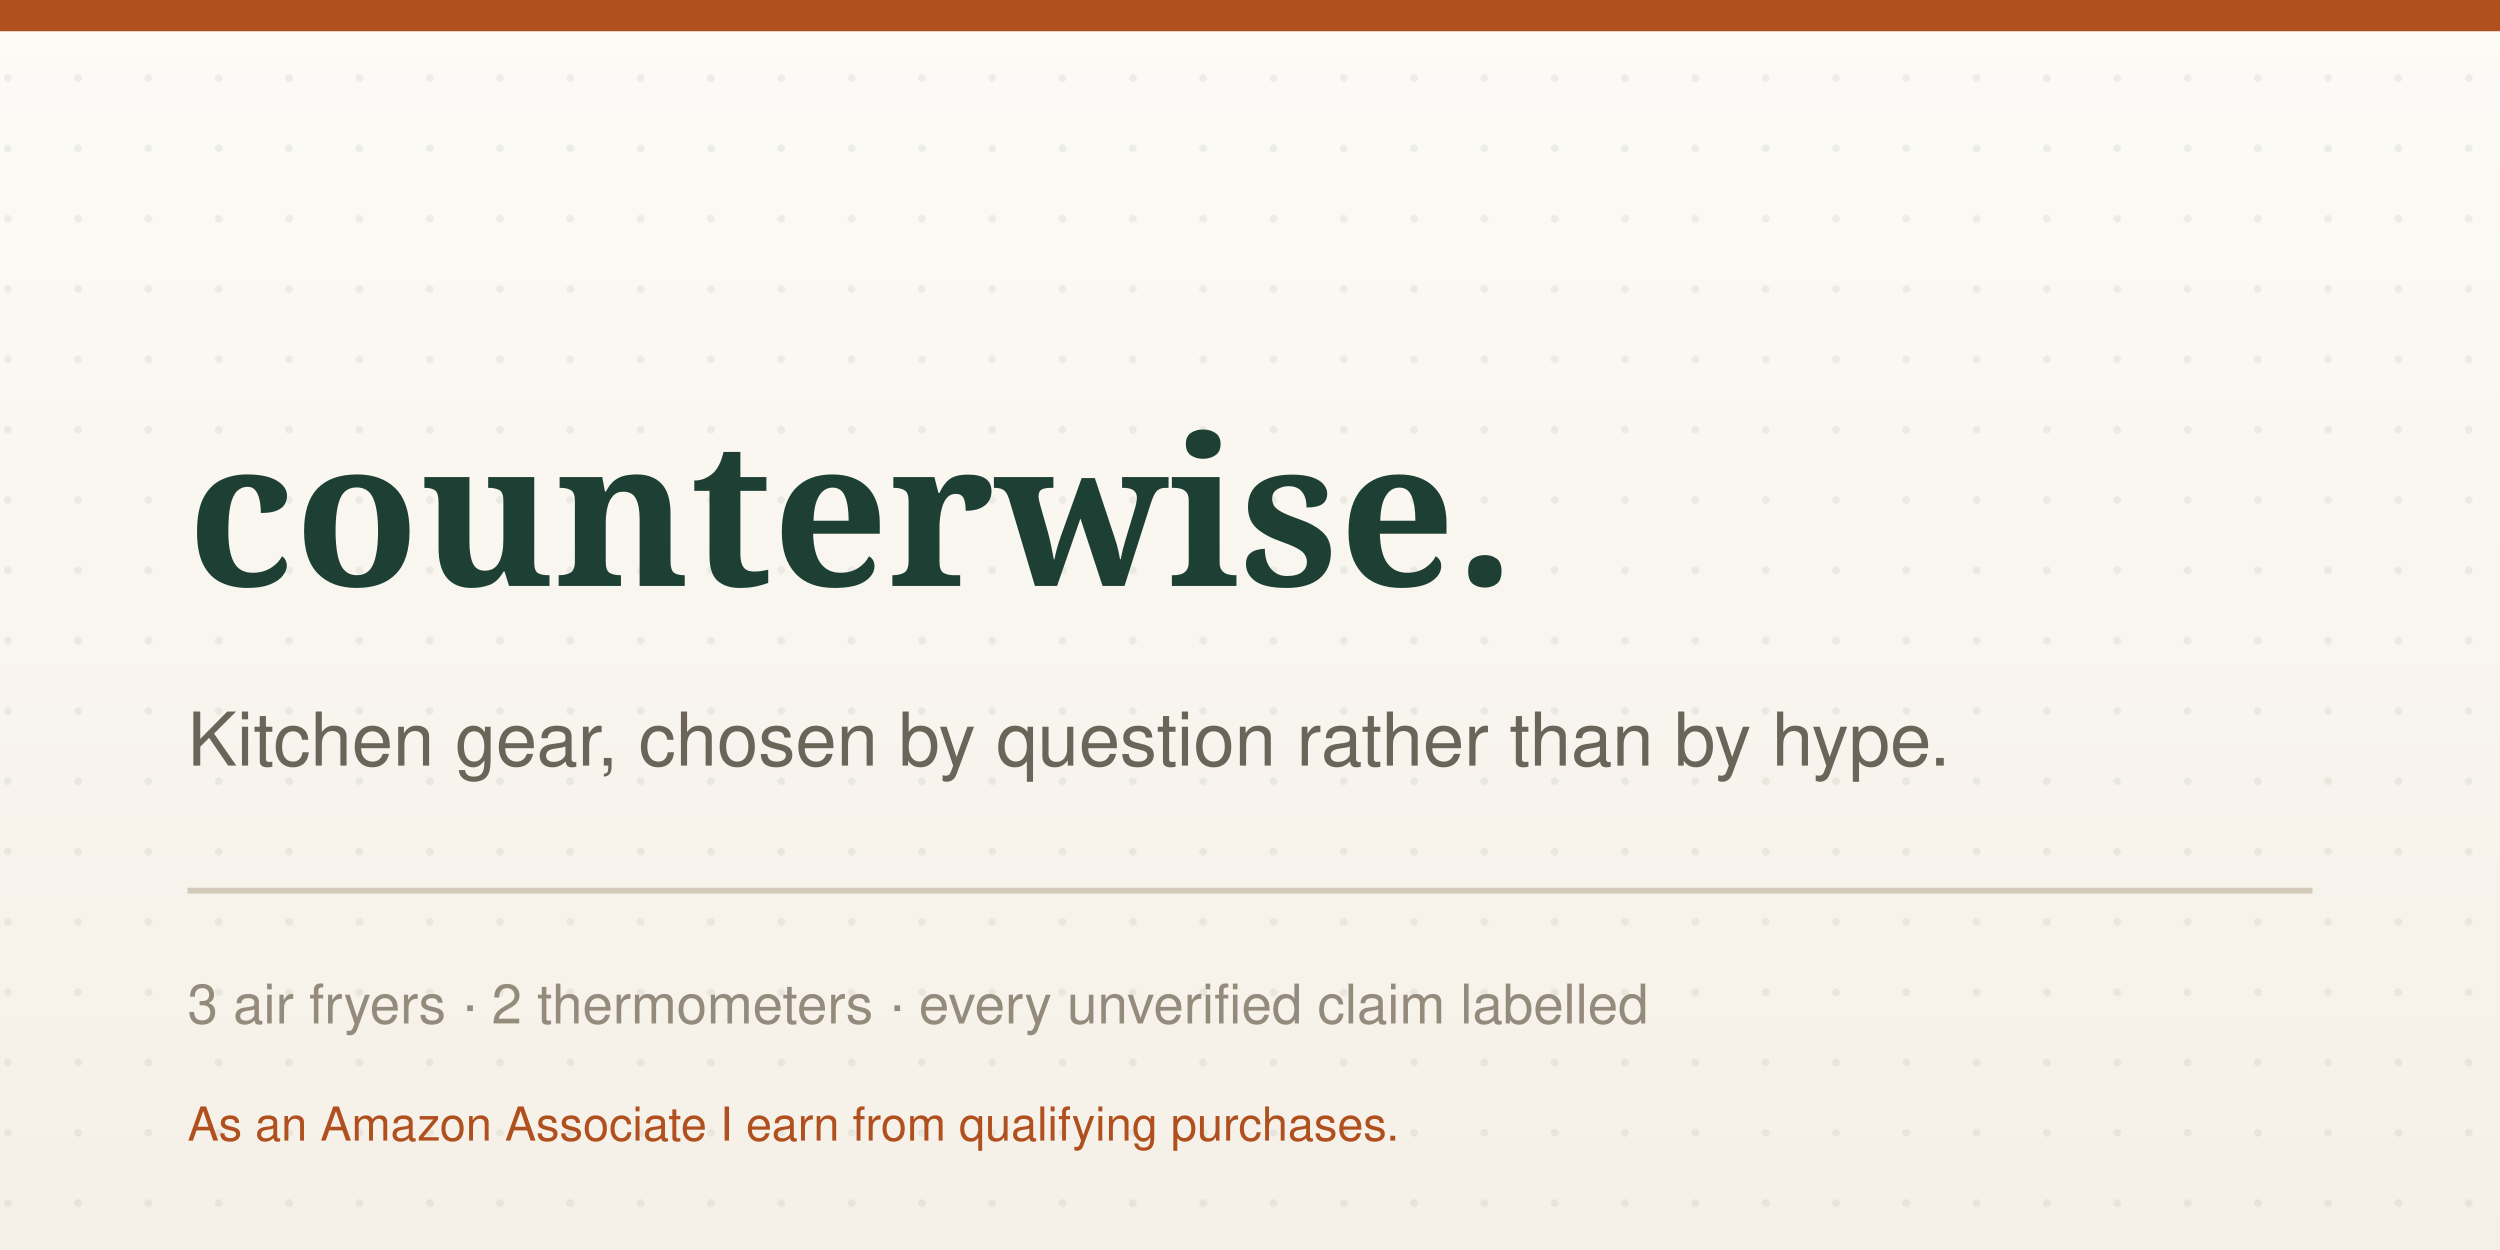
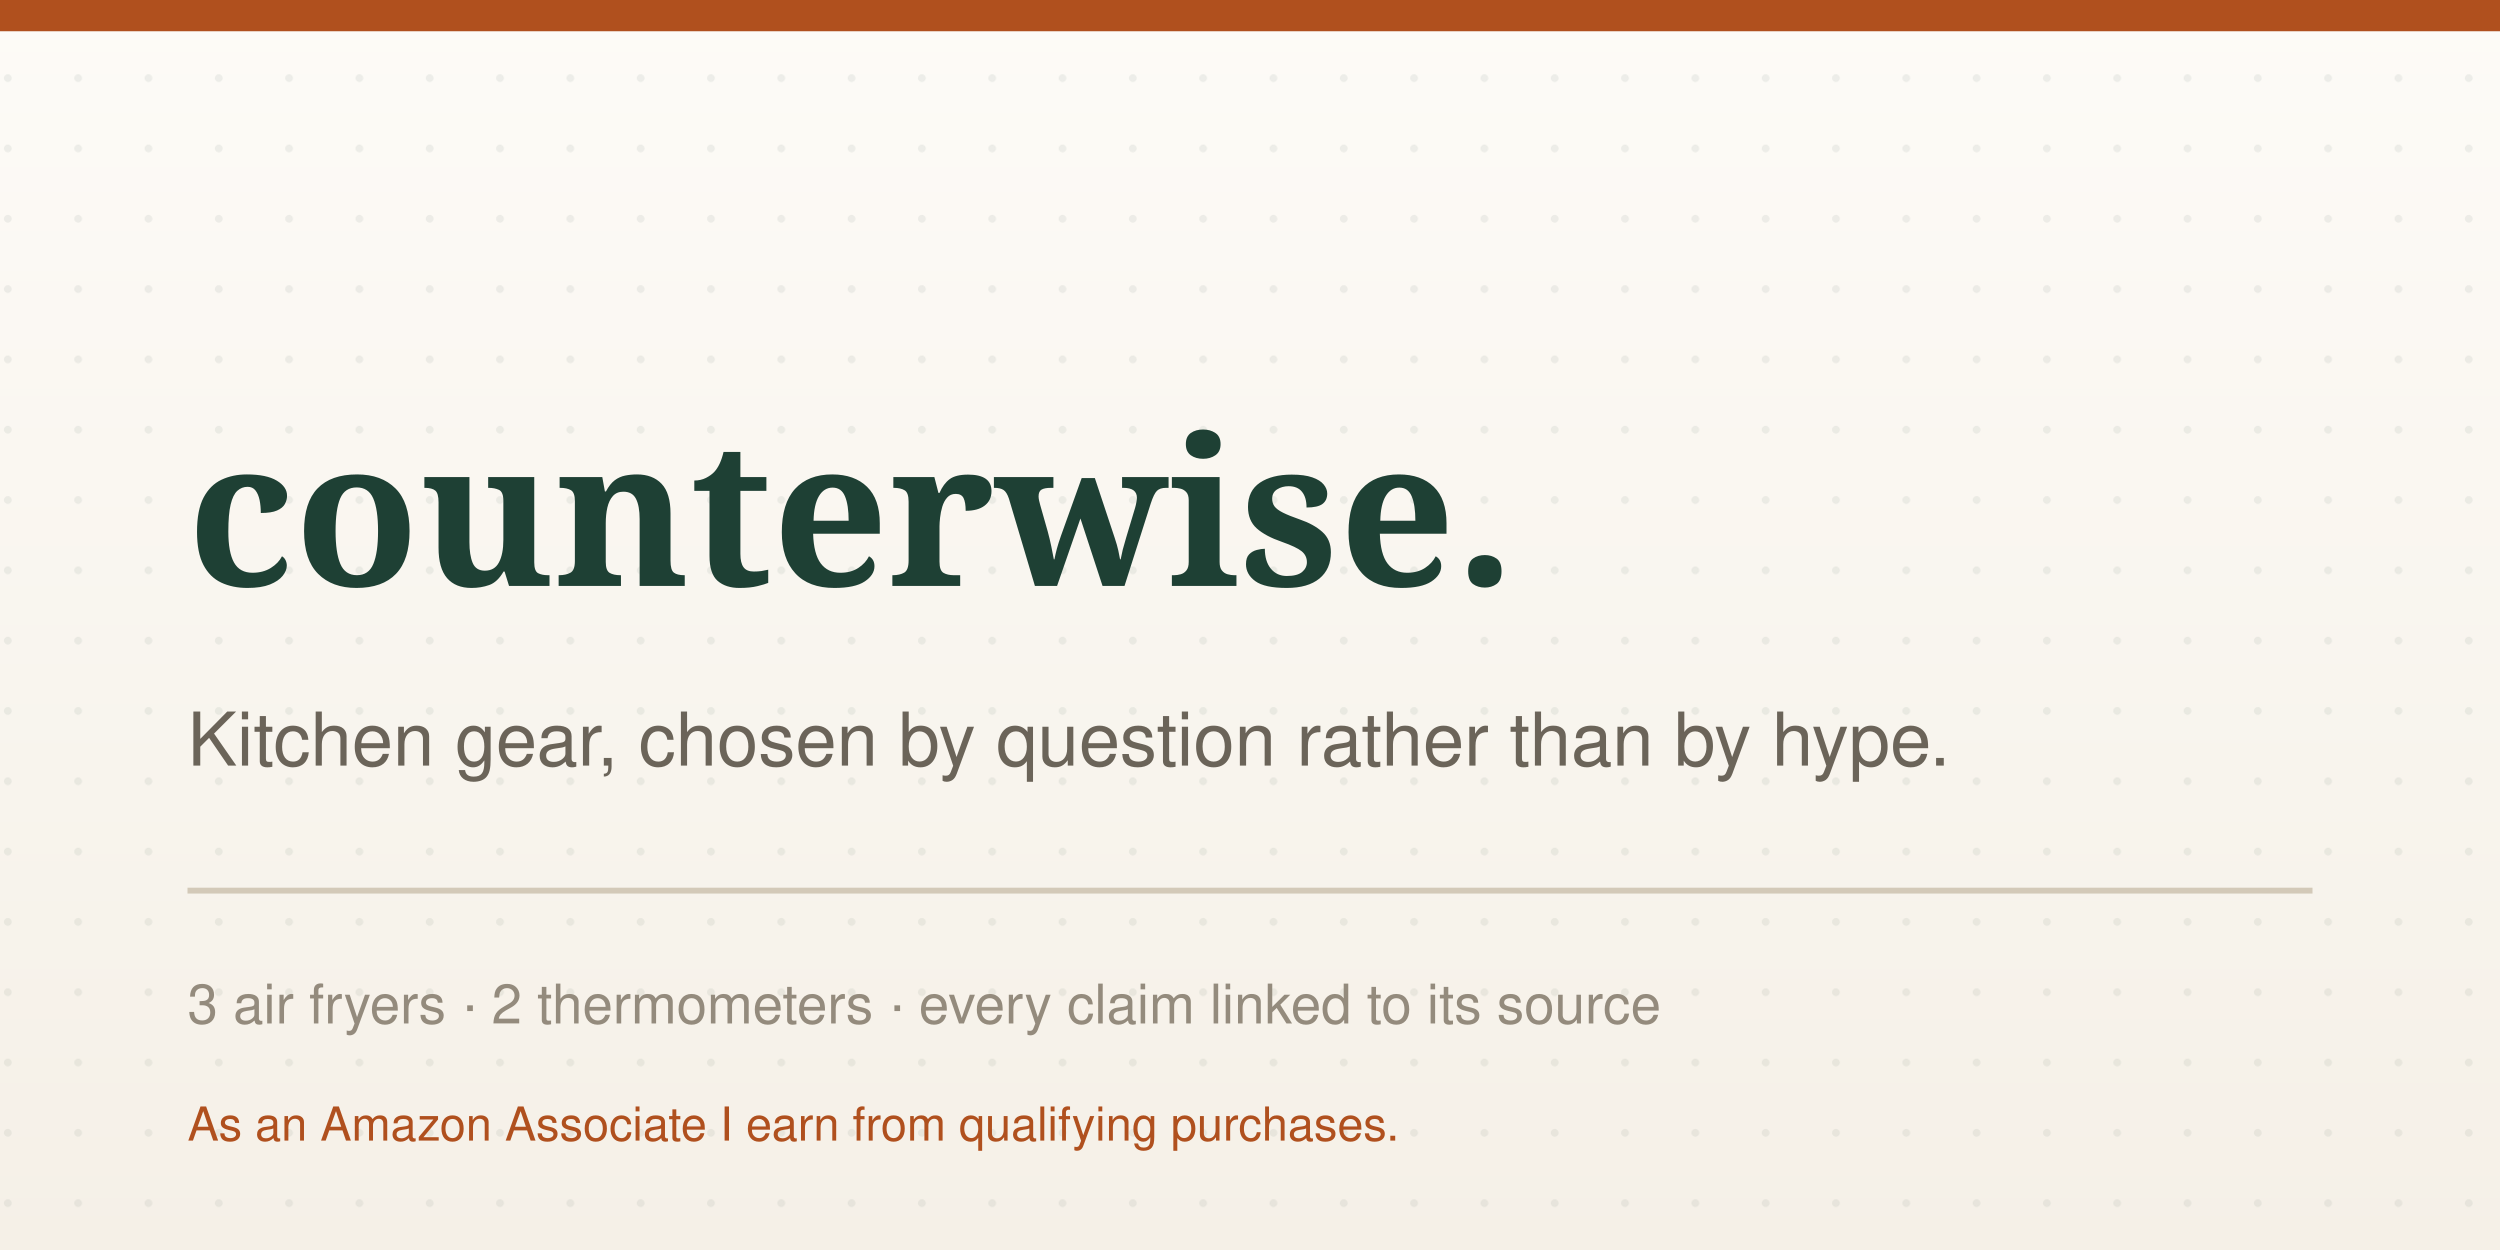
<svg xmlns="http://www.w3.org/2000/svg" viewBox="0 0 640 320" width="640" height="320" role="img">
  <defs>
    <linearGradient id="g" x1="0" y1="0" x2="0" y2="1">
      <stop offset="0" stop-color="#fdfbf7" />
      <stop offset="1" stop-color="#f5f0e7" />
    </linearGradient>
    <pattern id="dots" width="18" height="18" patternUnits="userSpaceOnUse">
      <circle cx="2" cy="2" r="1" fill="#1e4034" opacity=".07" />
    </pattern>
  </defs>
  <rect width="640" height="320" fill="url(#g)" />
  <rect width="640" height="320" fill="url(#dots)" />
  <g>
    <rect x="0" y="0" width="640" height="8" fill="#b0501e" />
    <text x="48" y="150" font-family="Georgia, serif" font-size="52" font-weight="600" fill="#1e4034">counterwise.</text>
    <text x="48" y="196" font-family="Helvetica, Arial, sans-serif" font-size="19" fill="#6b6459">Kitchen gear, chosen by question rather than by hype.</text>
    <line x1="48" y1="228" x2="592" y2="228" stroke="#d3c9b8" stroke-width="1.5" />
-     <text x="48" y="262" font-family="Helvetica, Arial, sans-serif" font-size="14" fill="#948b7d">3 air fryers · 2 thermometers · every unverified claim labelled</text>
+     <text x="48" y="262" font-family="Helvetica, Arial, sans-serif" font-size="14" fill="#948b7d">3 air fryers · 2 thermometers · every claim linked to its source</text>
    <text x="48" y="292" font-family="Helvetica, Arial, sans-serif" font-size="12" fill="#b0501e">As an Amazon Associate I earn from qualifying purchases.</text>
  </g>
</svg>
